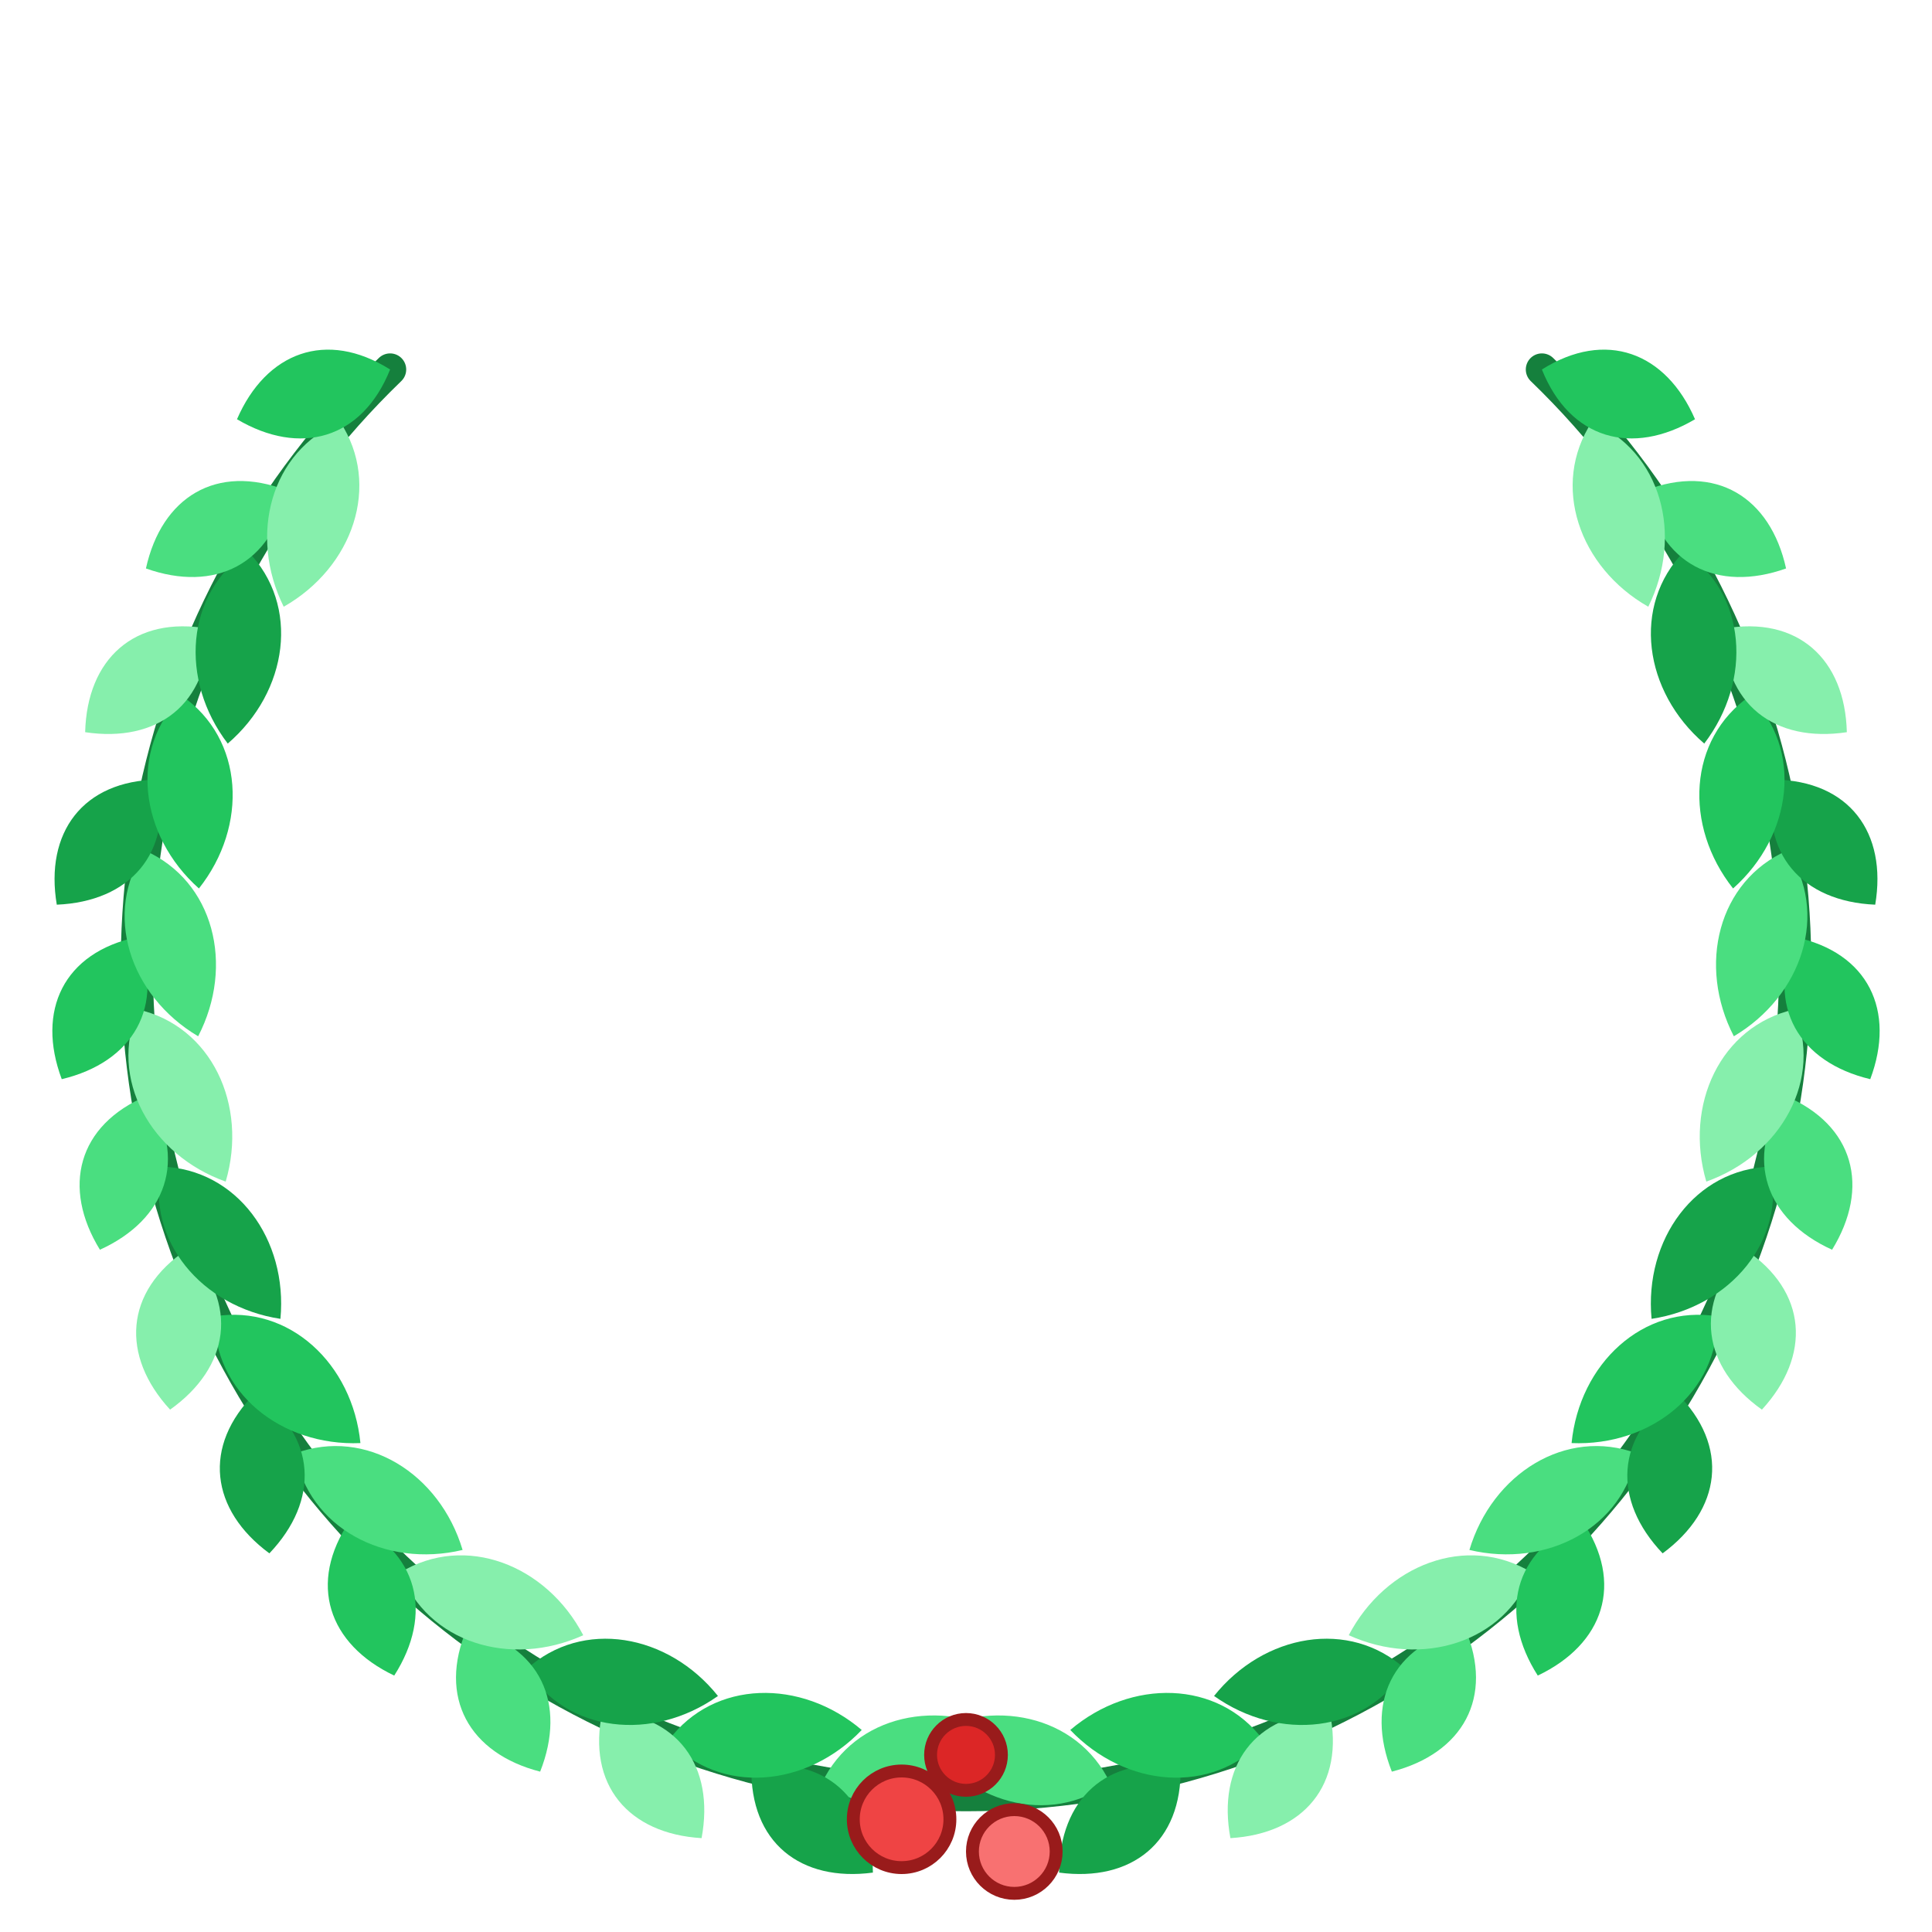
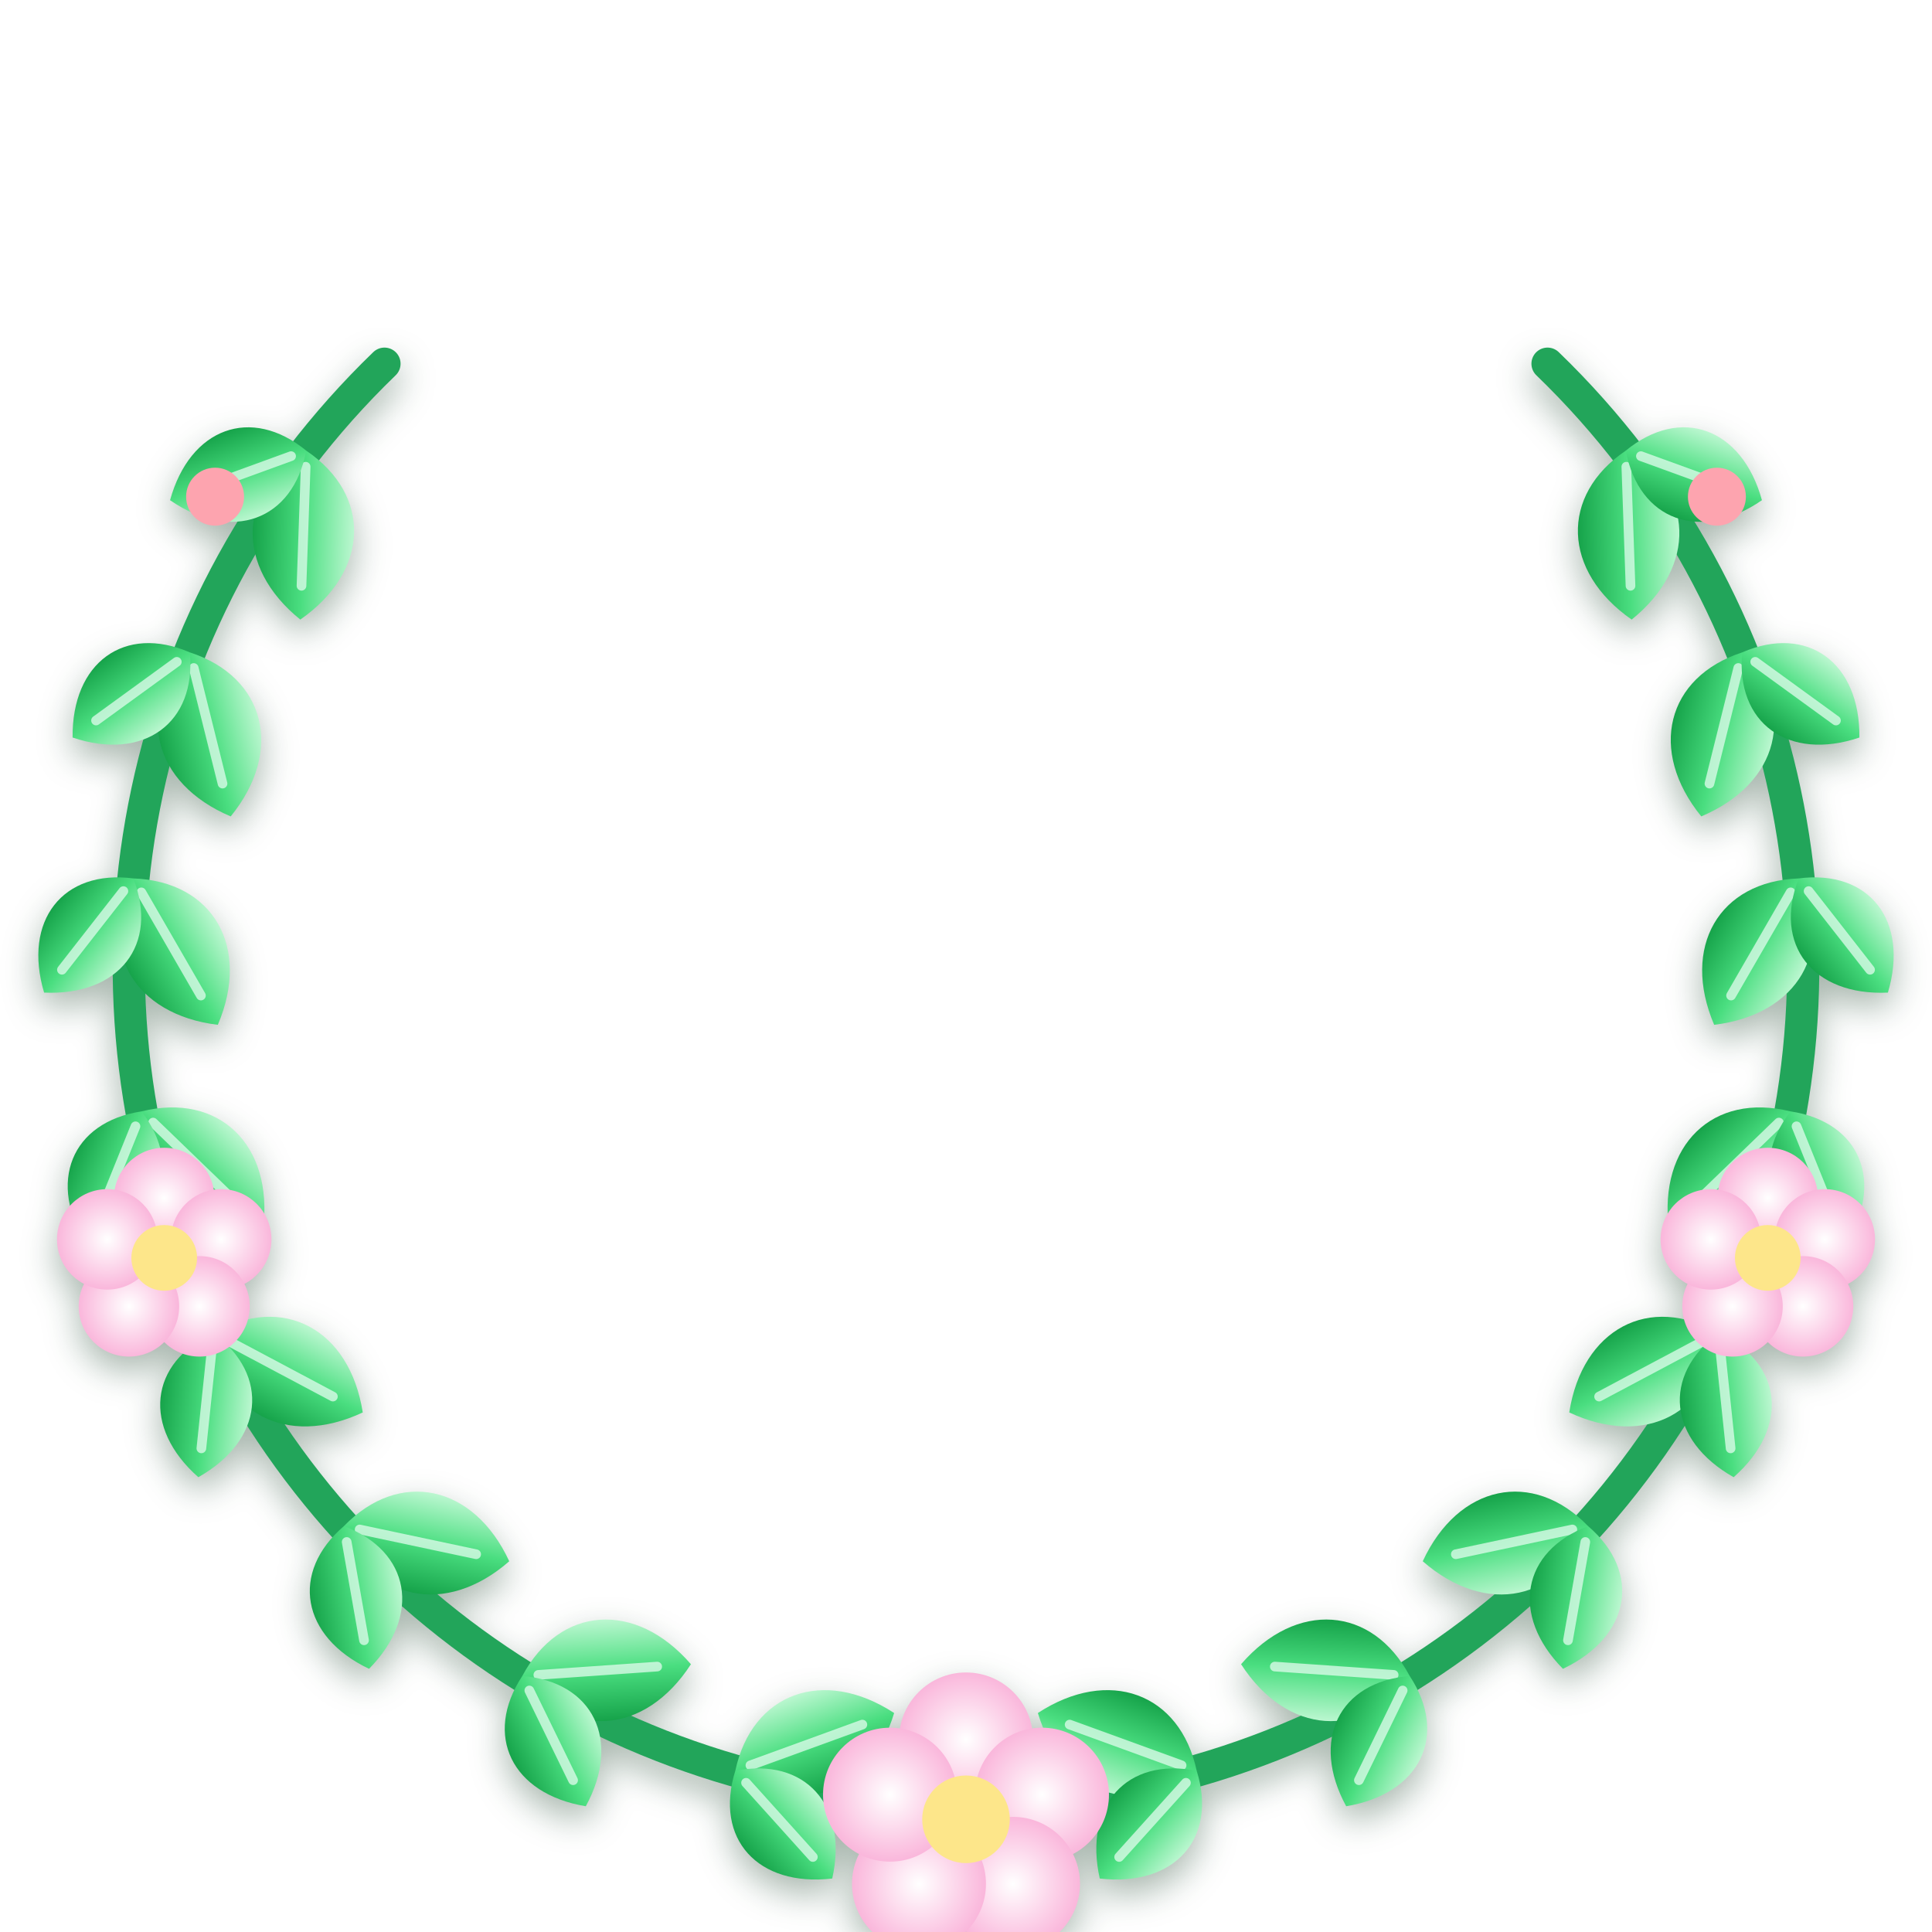
<svg xmlns="http://www.w3.org/2000/svg" viewBox="0 0 120 120" width="120" height="120">
-   <path d="M24.23,22.95 A51.5,51.5 0 1,0 95.77,22.95" fill="none" stroke="#15803d" stroke-width="2" stroke-linecap="round" />
-   <g transform="rotate(-24 51.06 110.72)">
-     <path transform="translate(51.06,110.72) rotate(10)" d="M0,0 C3,-3.6 8.4,-3.4 12,0 C8.4,3.4 3,3.6 0,0Z" fill="#4ade80" />
+   <defs>
+     <linearGradient id="lf" x1="0" y1="0" x2="0" y2="1">
+       <stop offset="0" stop-color="#bbf7d0" />
+       <stop offset="0.5" stop-color="#4ade80" />
+       <stop offset="1" stop-color="#16a34a" />
+     </linearGradient>
+     <radialGradient id="pt" cx="0.5" cy="0.5" r="0.6">
+       <stop offset="0" stop-color="#ffffff" />
+       <stop offset="1" stop-color="#f9a8d4" />
+     </radialGradient>
+     <filter id="sh" x="-25%" y="-25%" width="150%" height="150%" color-interpolation-filters="sRGB">
+       <feGaussianBlur in="SourceAlpha" stdDeviation="1.1" />
+       <feOffset dy="0.9" result="b" />
+       <feFlood flood-color="#052e16" flood-opacity="0.35" />
+       <feComposite in2="b" operator="in" />
+       <feMerge>
+         <feMergeNode />
+         <feMergeNode in="SourceGraphic" />
+       </feMerge>
+     </filter>
+   </defs>
+   <g filter="url(#sh)">
+     <path d="M23.88,22.59 A52,52 0 1,0 96.12,22.59" fill="none" stroke="#22a55a" stroke-width="2" stroke-linecap="round" />
+     <g transform="translate(45.67,109.99) rotate(-20)">
+       <path d="M0,0 C2.63,-4.2 7.35,-4.2 10.5,0 C7.35,4.2 2.63,4.2 0,0Z" fill="url(#lf)" />
+       <path d="M1,0 L8.4,0" stroke="#ecfdf5" stroke-width="0.6" stroke-linecap="round" opacity="0.7" />
+     </g>
+     <g transform="translate(45.67,109.99) rotate(48)">
+       <path d="M0,0 C2.25,-3.8 6.3,-3.8 9,0 C6.3,3.8 2.25,3.8 0,0Z" fill="url(#lf)" />
+       <path d="M1,0 L7.2,0" stroke="#ecfdf5" stroke-width="0.6" stroke-linecap="round" opacity="0.7" />
+     </g>
+     <g transform="translate(32.44,104.1) rotate(-4)">
+       <path d="M0,0 C2.63,-4.2 7.35,-4.2 10.5,0 C7.35,4.2 2.63,4.2 0,0Z" fill="url(#lf)" />
+       <path d="M1,0 L8.4,0" stroke="#ecfdf5" stroke-width="0.6" stroke-linecap="round" opacity="0.7" />
+     </g>
+     <g transform="translate(32.44,104.1) rotate(64)">
+       <path d="M0,0 C2.25,-3.8 6.3,-3.8 9,0 C6.3,3.8 2.25,3.8 0,0Z" fill="url(#lf)" />
+       <path d="M1,0 L7.2,0" stroke="#ecfdf5" stroke-width="0.6" stroke-linecap="round" opacity="0.7" />
+     </g>
+     <g transform="translate(21.36,94.79) rotate(12)">
+       <path d="M0,0 C2.63,-4.2 7.35,-4.2 10.5,0 C7.35,4.2 2.63,4.2 0,0Z" fill="url(#lf)" />
+       <path d="M1,0 L8.4,0" stroke="#ecfdf5" stroke-width="0.6" stroke-linecap="round" opacity="0.7" />
+     </g>
+     <g transform="translate(21.36,94.79) rotate(80)">
+       <path d="M0,0 C2.25,-3.8 6.3,-3.8 9,0 C6.3,3.8 2.25,3.8 0,0Z" fill="url(#lf)" />
+       <path d="M1,0 L7.2,0" stroke="#ecfdf5" stroke-width="0.6" stroke-linecap="round" opacity="0.7" />
+     </g>
+     <g transform="translate(13.26,82.8) rotate(28)">
+       <path d="M0,0 C2.63,-4.2 7.35,-4.2 10.5,0 C7.35,4.2 2.63,4.2 0,0Z" fill="url(#lf)" />
+       <path d="M1,0 L8.4,0" stroke="#ecfdf5" stroke-width="0.6" stroke-linecap="round" opacity="0.7" />
+     </g>
+     <g transform="translate(13.26,82.8) rotate(96)">
+       <path d="M0,0 C2.25,-3.8 6.3,-3.8 9,0 C6.3,3.8 2.25,3.8 0,0Z" fill="url(#lf)" />
+       <path d="M1,0 L7.2,0" stroke="#ecfdf5" stroke-width="0.6" stroke-linecap="round" opacity="0.7" />
+     </g>
+     <g transform="translate(8.79,69.03) rotate(44)">
+       <path d="M0,0 C2.63,-4.2 7.35,-4.2 10.5,0 C7.35,4.2 2.63,4.2 0,0Z" fill="url(#lf)" />
+       <path d="M1,0 L8.4,0" stroke="#ecfdf5" stroke-width="0.6" stroke-linecap="round" opacity="0.7" />
+     </g>
+     <g transform="translate(8.79,69.03) rotate(112)">
+       <path d="M0,0 C2.25,-3.8 6.3,-3.8 9,0 C6.3,3.8 2.25,3.8 0,0Z" fill="url(#lf)" />
+       <path d="M1,0 L7.2,0" stroke="#ecfdf5" stroke-width="0.6" stroke-linecap="round" opacity="0.7" />
+     </g>
+     <g transform="translate(8.28,54.56) rotate(60)">
+       <path d="M0,0 C2.63,-4.2 7.35,-4.2 10.5,0 C7.35,4.2 2.63,4.2 0,0Z" fill="url(#lf)" />
+       <path d="M1,0 L8.4,0" stroke="#ecfdf5" stroke-width="0.6" stroke-linecap="round" opacity="0.7" />
+     </g>
+     <g transform="translate(8.28,54.56) rotate(128)">
+       <path d="M0,0 C2.25,-3.8 6.3,-3.8 9,0 C6.3,3.8 2.25,3.8 0,0Z" fill="url(#lf)" />
+       <path d="M1,0 L7.2,0" stroke="#ecfdf5" stroke-width="0.6" stroke-linecap="round" opacity="0.7" />
+     </g>
+     <g transform="translate(11.79,40.52) rotate(76)">
+       <path d="M0,0 C2.63,-4.2 7.35,-4.2 10.5,0 C7.35,4.2 2.63,4.2 0,0Z" fill="url(#lf)" />
+       <path d="M1,0 L8.4,0" stroke="#ecfdf5" stroke-width="0.6" stroke-linecap="round" opacity="0.7" />
+     </g>
+     <g transform="translate(11.79,40.52) rotate(144)">
+       <path d="M0,0 C2.25,-3.8 6.3,-3.8 9,0 C6.3,3.8 2.25,3.8 0,0Z" fill="url(#lf)" />
+       <path d="M1,0 L7.2,0" stroke="#ecfdf5" stroke-width="0.6" stroke-linecap="round" opacity="0.7" />
+     </g>
+     <g transform="translate(19.02,27.99) rotate(92)">
+       <path d="M0,0 C2.63,-4.2 7.35,-4.2 10.5,0 C7.35,4.2 2.63,4.2 0,0Z" fill="url(#lf)" />
+       <path d="M1,0 L8.4,0" stroke="#ecfdf5" stroke-width="0.6" stroke-linecap="round" opacity="0.7" />
+     </g>
+     <g transform="translate(19.02,27.99) rotate(160)">
+       <path d="M0,0 C2.25,-3.8 6.3,-3.8 9,0 C6.3,3.8 2.25,3.8 0,0Z" fill="url(#lf)" />
+       <path d="M1,0 L7.2,0" stroke="#ecfdf5" stroke-width="0.6" stroke-linecap="round" opacity="0.7" />
+     </g>
+     <g transform="translate(74.33,109.99) rotate(200)">
+       <path d="M0,0 C2.63,-4.2 7.35,-4.2 10.5,0 C7.35,4.2 2.63,4.2 0,0Z" fill="url(#lf)" />
+       <path d="M1,0 L8.4,0" stroke="#ecfdf5" stroke-width="0.6" stroke-linecap="round" opacity="0.7" />
+     </g>
+     <g transform="translate(74.33,109.99) rotate(132)">
+       <path d="M0,0 C2.25,-3.8 6.3,-3.8 9,0 C6.3,3.8 2.25,3.8 0,0Z" fill="url(#lf)" />
+       <path d="M1,0 L7.2,0" stroke="#ecfdf5" stroke-width="0.6" stroke-linecap="round" opacity="0.7" />
+     </g>
+     <g transform="translate(87.56,104.1) rotate(184)">
+       <path d="M0,0 C2.63,-4.2 7.35,-4.2 10.5,0 C7.35,4.2 2.63,4.2 0,0Z" fill="url(#lf)" />
+       <path d="M1,0 L8.4,0" stroke="#ecfdf5" stroke-width="0.6" stroke-linecap="round" opacity="0.7" />
+     </g>
+     <g transform="translate(87.56,104.1) rotate(116)">
+       <path d="M0,0 C2.25,-3.8 6.3,-3.8 9,0 C6.3,3.8 2.25,3.8 0,0Z" fill="url(#lf)" />
+       <path d="M1,0 L7.2,0" stroke="#ecfdf5" stroke-width="0.6" stroke-linecap="round" opacity="0.7" />
+     </g>
+     <g transform="translate(98.64,94.79) rotate(168)">
+       <path d="M0,0 C2.63,-4.2 7.35,-4.2 10.5,0 C7.35,4.2 2.63,4.2 0,0Z" fill="url(#lf)" />
+       <path d="M1,0 L8.4,0" stroke="#ecfdf5" stroke-width="0.6" stroke-linecap="round" opacity="0.7" />
+     </g>
+     <g transform="translate(98.64,94.79) rotate(100)">
+       <path d="M0,0 C2.25,-3.8 6.3,-3.8 9,0 C6.3,3.8 2.25,3.8 0,0Z" fill="url(#lf)" />
+       <path d="M1,0 L7.2,0" stroke="#ecfdf5" stroke-width="0.6" stroke-linecap="round" opacity="0.7" />
+     </g>
+     <g transform="translate(106.74,82.8) rotate(152)">
+       <path d="M0,0 C2.63,-4.2 7.35,-4.2 10.5,0 C7.35,4.2 2.63,4.2 0,0Z" fill="url(#lf)" />
+       <path d="M1,0 L8.4,0" stroke="#ecfdf5" stroke-width="0.6" stroke-linecap="round" opacity="0.7" />
+     </g>
+     <g transform="translate(106.74,82.8) rotate(84)">
+       <path d="M0,0 C2.25,-3.8 6.3,-3.8 9,0 C6.3,3.8 2.25,3.8 0,0Z" fill="url(#lf)" />
+       <path d="M1,0 L7.2,0" stroke="#ecfdf5" stroke-width="0.6" stroke-linecap="round" opacity="0.7" />
+     </g>
+     <g transform="translate(111.21,69.03) rotate(136)">
+       <path d="M0,0 C2.63,-4.2 7.35,-4.2 10.5,0 C7.35,4.2 2.63,4.2 0,0Z" fill="url(#lf)" />
+       <path d="M1,0 L8.4,0" stroke="#ecfdf5" stroke-width="0.6" stroke-linecap="round" opacity="0.7" />
+     </g>
+     <g transform="translate(111.21,69.03) rotate(68)">
+       <path d="M0,0 C2.25,-3.8 6.3,-3.8 9,0 C6.3,3.8 2.25,3.8 0,0Z" fill="url(#lf)" />
+       <path d="M1,0 L7.2,0" stroke="#ecfdf5" stroke-width="0.6" stroke-linecap="round" opacity="0.7" />
+     </g>
+     <g transform="translate(111.72,54.56) rotate(120)">
+       <path d="M0,0 C2.63,-4.2 7.35,-4.2 10.5,0 C7.35,4.2 2.63,4.2 0,0Z" fill="url(#lf)" />
+       <path d="M1,0 L8.4,0" stroke="#ecfdf5" stroke-width="0.6" stroke-linecap="round" opacity="0.7" />
+     </g>
+     <g transform="translate(111.72,54.56) rotate(52)">
+       <path d="M0,0 C2.25,-3.8 6.3,-3.8 9,0 C6.3,3.8 2.25,3.8 0,0Z" fill="url(#lf)" />
+       <path d="M1,0 L7.2,0" stroke="#ecfdf5" stroke-width="0.6" stroke-linecap="round" opacity="0.7" />
+     </g>
+     <g transform="translate(108.21,40.52) rotate(104)">
+       <path d="M0,0 C2.63,-4.2 7.35,-4.2 10.5,0 C7.35,4.2 2.63,4.2 0,0Z" fill="url(#lf)" />
+       <path d="M1,0 L8.4,0" stroke="#ecfdf5" stroke-width="0.6" stroke-linecap="round" opacity="0.7" />
+     </g>
+     <g transform="translate(108.21,40.52) rotate(36)">
+       <path d="M0,0 C2.25,-3.8 6.3,-3.8 9,0 C6.3,3.8 2.25,3.8 0,0Z" fill="url(#lf)" />
+       <path d="M1,0 L7.2,0" stroke="#ecfdf5" stroke-width="0.6" stroke-linecap="round" opacity="0.7" />
+     </g>
+     <g transform="translate(100.98,27.99) rotate(88)">
+       <path d="M0,0 C2.63,-4.2 7.35,-4.2 10.5,0 C7.35,4.2 2.63,4.2 0,0Z" fill="url(#lf)" />
+       <path d="M1,0 L8.4,0" stroke="#ecfdf5" stroke-width="0.6" stroke-linecap="round" opacity="0.7" />
+     </g>
+     <g transform="translate(100.98,27.99) rotate(20)">
+       <path d="M0,0 C2.25,-3.8 6.3,-3.8 9,0 C6.3,3.8 2.25,3.8 0,0Z" fill="url(#lf)" />
+       <path d="M1,0 L7.2,0" stroke="#ecfdf5" stroke-width="0.6" stroke-linecap="round" opacity="0.7" />
+     </g>
+     <g>
+       <circle cx="60" cy="108.04" r="4.16" fill="url(#pt)" />
+       <circle cx="64.72" cy="111.47" r="4.16" fill="url(#pt)" />
+       <circle cx="62.92" cy="117.01" r="4.16" fill="url(#pt)" />
+       <circle cx="57.08" cy="117.01" r="4.16" fill="url(#pt)" />
+       <circle cx="55.28" cy="111.47" r="4.16" fill="url(#pt)" />
+       <circle cx="60" cy="113" r="2.72" fill="#fde68a" />
+     </g>
+     <g>
+       <circle cx="10.2" cy="74.41" r="3.12" fill="url(#pt)" />
+       <circle cx="13.74" cy="76.98" r="3.12" fill="url(#pt)" />
+       <circle cx="12.39" cy="81.14" r="3.12" fill="url(#pt)" />
+       <circle cx="8.01" cy="81.14" r="3.12" fill="url(#pt)" />
+       <circle cx="6.66" cy="76.98" r="3.12" fill="url(#pt)" />
+       <circle cx="10.2" cy="78.13" r="2.04" fill="#fde68a" />
+     </g>
+     <g>
+       <circle cx="109.8" cy="74.41" r="3.12" fill="url(#pt)" />
+       <circle cx="113.34" cy="76.98" r="3.12" fill="url(#pt)" />
+       <circle cx="111.99" cy="81.14" r="3.12" fill="url(#pt)" />
+       <circle cx="107.61" cy="81.14" r="3.12" fill="url(#pt)" />
+       <circle cx="106.26" cy="76.98" r="3.12" fill="url(#pt)" />
+       <circle cx="109.8" cy="78.13" r="2.04" fill="#fde68a" />
+     </g>
+     <circle cx="13.36" cy="30.85" r="1.8" fill="#fda4af" />
+     <circle cx="106.64" cy="30.85" r="1.8" fill="#fda4af" />
  </g>
-   <g transform="rotate(26 46.67 109.75)">
-     <path transform="translate(46.67,109.75) rotate(15)" d="M0,0 C3,-3.6 7,-3.4 10,0 C7,3.4 3,3.6 0,0Z" fill="#16a34a" />
-   </g>
-   <g transform="rotate(-24 41.54 108.08)">
-     <path transform="translate(41.54,108.08) rotate(21)" d="M0,0 C3,-3.6 8.4,-3.4 12,0 C8.4,3.4 3,3.6 0,0Z" fill="#22c55e" />
-   </g>
-   <g transform="rotate(26 37.42 106.29)">
-     <path transform="translate(37.42,106.29) rotate(26)" d="M0,0 C3,-3.6 7,-3.4 10,0 C7,3.4 3,3.6 0,0Z" fill="#86efac" />
-   </g>
-   <g transform="rotate(-24 32.71 103.67)">
-     <path transform="translate(32.71,103.67) rotate(32)" d="M0,0 C3,-3.6 8.4,-3.4 12,0 C8.4,3.4 3,3.6 0,0Z" fill="#16a34a" />
-   </g>
-   <g transform="rotate(26 29.01 101.13)">
-     <path transform="translate(29.01,101.13) rotate(37)" d="M0,0 C3,-3.6 7,-3.4 10,0 C7,3.4 3,3.6 0,0Z" fill="#4ade80" />
-   </g>
-   <g transform="rotate(-24 24.88 97.66)">
-     <path transform="translate(24.88,97.66) rotate(43)" d="M0,0 C3,-3.6 8.4,-3.4 12,0 C8.4,3.4 3,3.6 0,0Z" fill="#86efac" />
-   </g>
-   <g transform="rotate(26 21.73 94.46)">
-     <path transform="translate(21.73,94.46) rotate(48)" d="M0,0 C3,-3.6 7,-3.4 10,0 C7,3.4 3,3.6 0,0Z" fill="#22c55e" />
-   </g>
-   <g transform="rotate(-24 18.34 90.27)">
-     <path transform="translate(18.34,90.27) rotate(54)" d="M0,0 C3,-3.6 8.4,-3.4 12,0 C8.4,3.4 3,3.6 0,0Z" fill="#4ade80" />
-   </g>
-   <g transform="rotate(26 15.86 86.52)">
-     <path transform="translate(15.86,86.52) rotate(59)" d="M0,0 C3,-3.6 7,-3.4 10,0 C7,3.4 3,3.6 0,0Z" fill="#16a34a" />
-   </g>
-   <g transform="rotate(-24 13.33 81.76)">
-     <path transform="translate(13.33,81.76) rotate(65)" d="M0,0 C3,-3.6 8.4,-3.4 12,0 C8.4,3.4 3,3.6 0,0Z" fill="#22c55e" />
-   </g>
-   <g transform="rotate(26 11.61 77.61)">
-     <path transform="translate(11.61,77.61) rotate(70)" d="M0,0 C3,-3.6 7,-3.4 10,0 C7,3.4 3,3.6 0,0Z" fill="#86efac" />
-   </g>
-   <g transform="rotate(-24 10.03 72.46)">
-     <path transform="translate(10.03,72.46) rotate(76)" d="M0,0 C3,-3.6 8.4,-3.4 12,0 C8.4,3.4 3,3.6 0,0Z" fill="#16a34a" />
-   </g>
-   <g transform="rotate(26 9.13 68.06)">
-     <path transform="translate(9.13,68.06) rotate(81)" d="M0,0 C3,-3.6 7,-3.4 10,0 C7,3.4 3,3.6 0,0Z" fill="#4ade80" />
-   </g>
-   <g transform="rotate(-24 8.57 62.7)">
-     <path transform="translate(8.57,62.7) rotate(87)" d="M0,0 C3,-3.6 8.4,-3.4 12,0 C8.4,3.4 3,3.6 0,0Z" fill="#86efac" />
-   </g>
-   <g transform="rotate(26 8.53 58.2)">
-     <path transform="translate(8.53,58.2) rotate(92)" d="M0,0 C3,-3.6 7,-3.4 10,0 C7,3.4 3,3.6 0,0Z" fill="#22c55e" />
-   </g>
-   <g transform="rotate(-24 9 52.83)">
-     <path transform="translate(9,52.83) rotate(98)" d="M0,0 C3,-3.6 8.4,-3.4 12,0 C8.4,3.4 3,3.6 0,0Z" fill="#4ade80" />
-   </g>
-   <g transform="rotate(26 9.82 48.42)">
-     <path transform="translate(9.82,48.42) rotate(103)" d="M0,0 C3,-3.6 7,-3.4 10,0 C7,3.4 3,3.6 0,0Z" fill="#16a34a" />
-   </g>
-   <g transform="rotate(-24 11.31 43.23)">
-     <path transform="translate(11.31,43.23) rotate(109)" d="M0,0 C3,-3.6 8.4,-3.4 12,0 C8.4,3.4 3,3.6 0,0Z" fill="#22c55e" />
-   </g>
-   <g transform="rotate(26 12.95 39.05)">
-     <path transform="translate(12.95,39.05) rotate(114)" d="M0,0 C3,-3.6 7,-3.4 10,0 C7,3.4 3,3.6 0,0Z" fill="#86efac" />
-   </g>
-   <g transform="rotate(-24 15.4 34.25)">
-     <path transform="translate(15.4,34.25) rotate(120)" d="M0,0 C3,-3.6 8.4,-3.4 12,0 C8.4,3.4 3,3.6 0,0Z" fill="#16a34a" />
-   </g>
-   <g transform="rotate(26 17.81 30.46)">
-     <path transform="translate(17.81,30.46) rotate(125)" d="M0,0 C3,-3.6 7,-3.4 10,0 C7,3.4 3,3.6 0,0Z" fill="#4ade80" />
-   </g>
-   <g transform="rotate(-24 21.13 26.21)">
-     <path transform="translate(21.13,26.21) rotate(131)" d="M0,0 C3,-3.6 8.4,-3.4 12,0 C8.4,3.4 3,3.6 0,0Z" fill="#86efac" />
-   </g>
-   <g transform="rotate(26 24.23 22.95)">
-     <path transform="translate(24.23,22.95) rotate(136)" d="M0,0 C3,-3.6 7,-3.4 10,0 C7,3.4 3,3.6 0,0Z" fill="#22c55e" />
-   </g>
-   <g transform="rotate(24 68.94 110.72)">
-     <path transform="translate(68.94,110.72) rotate(170)" d="M0,0 C3,-3.6 8.4,-3.4 12,0 C8.4,3.4 3,3.6 0,0Z" fill="#4ade80" />
-   </g>
-   <g transform="rotate(-26 73.33 109.75)">
-     <path transform="translate(73.33,109.75) rotate(165)" d="M0,0 C3,-3.6 7,-3.4 10,0 C7,3.4 3,3.6 0,0Z" fill="#16a34a" />
-   </g>
-   <g transform="rotate(24 78.46 108.08)">
-     <path transform="translate(78.46,108.08) rotate(159)" d="M0,0 C3,-3.6 8.4,-3.4 12,0 C8.4,3.4 3,3.6 0,0Z" fill="#22c55e" />
-   </g>
-   <g transform="rotate(-26 82.58 106.29)">
-     <path transform="translate(82.58,106.29) rotate(154)" d="M0,0 C3,-3.6 7,-3.4 10,0 C7,3.4 3,3.6 0,0Z" fill="#86efac" />
-   </g>
-   <g transform="rotate(24 87.29 103.67)">
-     <path transform="translate(87.29,103.67) rotate(148)" d="M0,0 C3,-3.6 8.4,-3.4 12,0 C8.4,3.4 3,3.6 0,0Z" fill="#16a34a" />
-   </g>
-   <g transform="rotate(-26 90.99 101.13)">
-     <path transform="translate(90.99,101.13) rotate(143)" d="M0,0 C3,-3.6 7,-3.4 10,0 C7,3.4 3,3.6 0,0Z" fill="#4ade80" />
-   </g>
-   <g transform="rotate(24 95.12 97.66)">
-     <path transform="translate(95.12,97.66) rotate(137)" d="M0,0 C3,-3.6 8.4,-3.4 12,0 C8.4,3.4 3,3.6 0,0Z" fill="#86efac" />
-   </g>
-   <g transform="rotate(-26 98.27 94.46)">
-     <path transform="translate(98.27,94.46) rotate(132)" d="M0,0 C3,-3.6 7,-3.4 10,0 C7,3.4 3,3.6 0,0Z" fill="#22c55e" />
-   </g>
-   <g transform="rotate(24 101.66 90.27)">
-     <path transform="translate(101.66,90.27) rotate(126)" d="M0,0 C3,-3.6 8.4,-3.4 12,0 C8.4,3.4 3,3.6 0,0Z" fill="#4ade80" />
-   </g>
-   <g transform="rotate(-26 104.14 86.52)">
-     <path transform="translate(104.14,86.52) rotate(121)" d="M0,0 C3,-3.6 7,-3.4 10,0 C7,3.4 3,3.6 0,0Z" fill="#16a34a" />
-   </g>
-   <g transform="rotate(24 106.67 81.76)">
-     <path transform="translate(106.67,81.76) rotate(115)" d="M0,0 C3,-3.6 8.4,-3.4 12,0 C8.4,3.4 3,3.6 0,0Z" fill="#22c55e" />
-   </g>
-   <g transform="rotate(-26 108.39 77.61)">
-     <path transform="translate(108.39,77.61) rotate(110)" d="M0,0 C3,-3.6 7,-3.4 10,0 C7,3.4 3,3.6 0,0Z" fill="#86efac" />
-   </g>
-   <g transform="rotate(24 109.97 72.46)">
-     <path transform="translate(109.97,72.46) rotate(104)" d="M0,0 C3,-3.6 8.4,-3.4 12,0 C8.4,3.4 3,3.6 0,0Z" fill="#16a34a" />
-   </g>
-   <g transform="rotate(-26 110.87 68.06)">
-     <path transform="translate(110.87,68.06) rotate(99)" d="M0,0 C3,-3.6 7,-3.4 10,0 C7,3.4 3,3.6 0,0Z" fill="#4ade80" />
-   </g>
-   <g transform="rotate(24 111.43 62.7)">
-     <path transform="translate(111.43,62.7) rotate(93)" d="M0,0 C3,-3.6 8.4,-3.4 12,0 C8.4,3.4 3,3.6 0,0Z" fill="#86efac" />
-   </g>
-   <g transform="rotate(-26 111.47 58.2)">
-     <path transform="translate(111.47,58.2) rotate(88)" d="M0,0 C3,-3.6 7,-3.4 10,0 C7,3.4 3,3.6 0,0Z" fill="#22c55e" />
-   </g>
-   <g transform="rotate(24 111 52.83)">
-     <path transform="translate(111,52.83) rotate(82)" d="M0,0 C3,-3.6 8.4,-3.4 12,0 C8.4,3.4 3,3.6 0,0Z" fill="#4ade80" />
-   </g>
-   <g transform="rotate(-26 110.18 48.42)">
-     <path transform="translate(110.18,48.42) rotate(77)" d="M0,0 C3,-3.6 7,-3.4 10,0 C7,3.4 3,3.6 0,0Z" fill="#16a34a" />
-   </g>
-   <g transform="rotate(24 108.69 43.23)">
-     <path transform="translate(108.69,43.23) rotate(71)" d="M0,0 C3,-3.6 8.4,-3.4 12,0 C8.4,3.4 3,3.6 0,0Z" fill="#22c55e" />
-   </g>
-   <g transform="rotate(-26 107.05 39.05)">
-     <path transform="translate(107.05,39.05) rotate(66)" d="M0,0 C3,-3.6 7,-3.4 10,0 C7,3.4 3,3.6 0,0Z" fill="#86efac" />
-   </g>
-   <g transform="rotate(24 104.6 34.25)">
-     <path transform="translate(104.6,34.25) rotate(60)" d="M0,0 C3,-3.6 8.4,-3.4 12,0 C8.4,3.4 3,3.6 0,0Z" fill="#16a34a" />
-   </g>
-   <g transform="rotate(-26 102.19 30.46)">
-     <path transform="translate(102.19,30.46) rotate(55)" d="M0,0 C3,-3.6 7,-3.4 10,0 C7,3.4 3,3.6 0,0Z" fill="#4ade80" />
-   </g>
-   <g transform="rotate(24 98.87 26.21)">
-     <path transform="translate(98.87,26.21) rotate(49)" d="M0,0 C3,-3.6 8.4,-3.4 12,0 C8.4,3.4 3,3.6 0,0Z" fill="#86efac" />
-   </g>
-   <g transform="rotate(-26 95.77 22.95)">
-     <path transform="translate(95.77,22.95) rotate(44)" d="M0,0 C3,-3.6 7,-3.4 10,0 C7,3.4 3,3.6 0,0Z" fill="#22c55e" />
-   </g>
-   <circle cx="56" cy="113" r="3" fill="#ef4444" stroke="#991b1b" stroke-width="0.8" />
-   <circle cx="63" cy="115" r="2.6" fill="#f87171" stroke="#991b1b" stroke-width="0.8" />
-   <circle cx="60" cy="109" r="2.2" fill="#dc2626" stroke="#991b1b" stroke-width="0.8" />
</svg>
